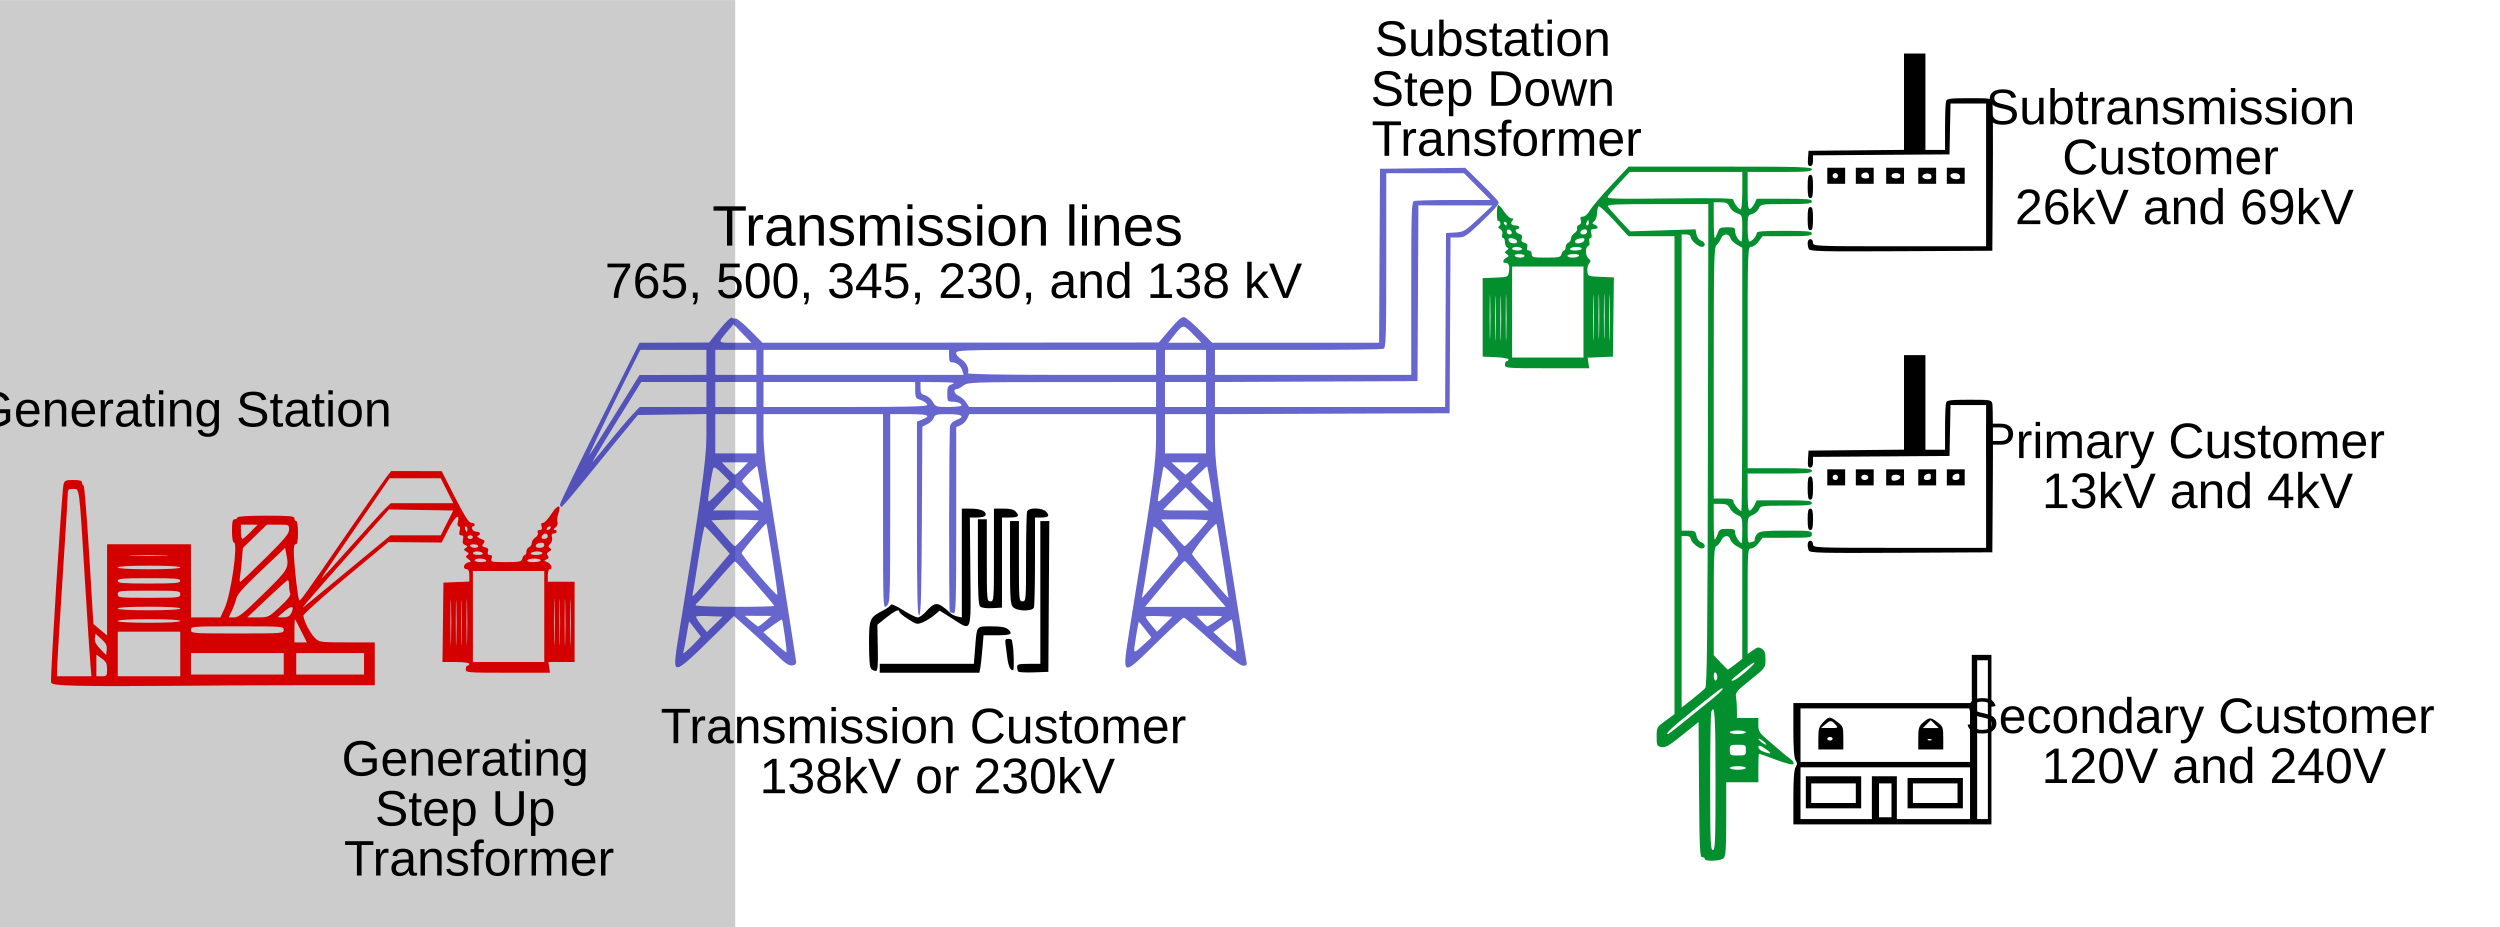
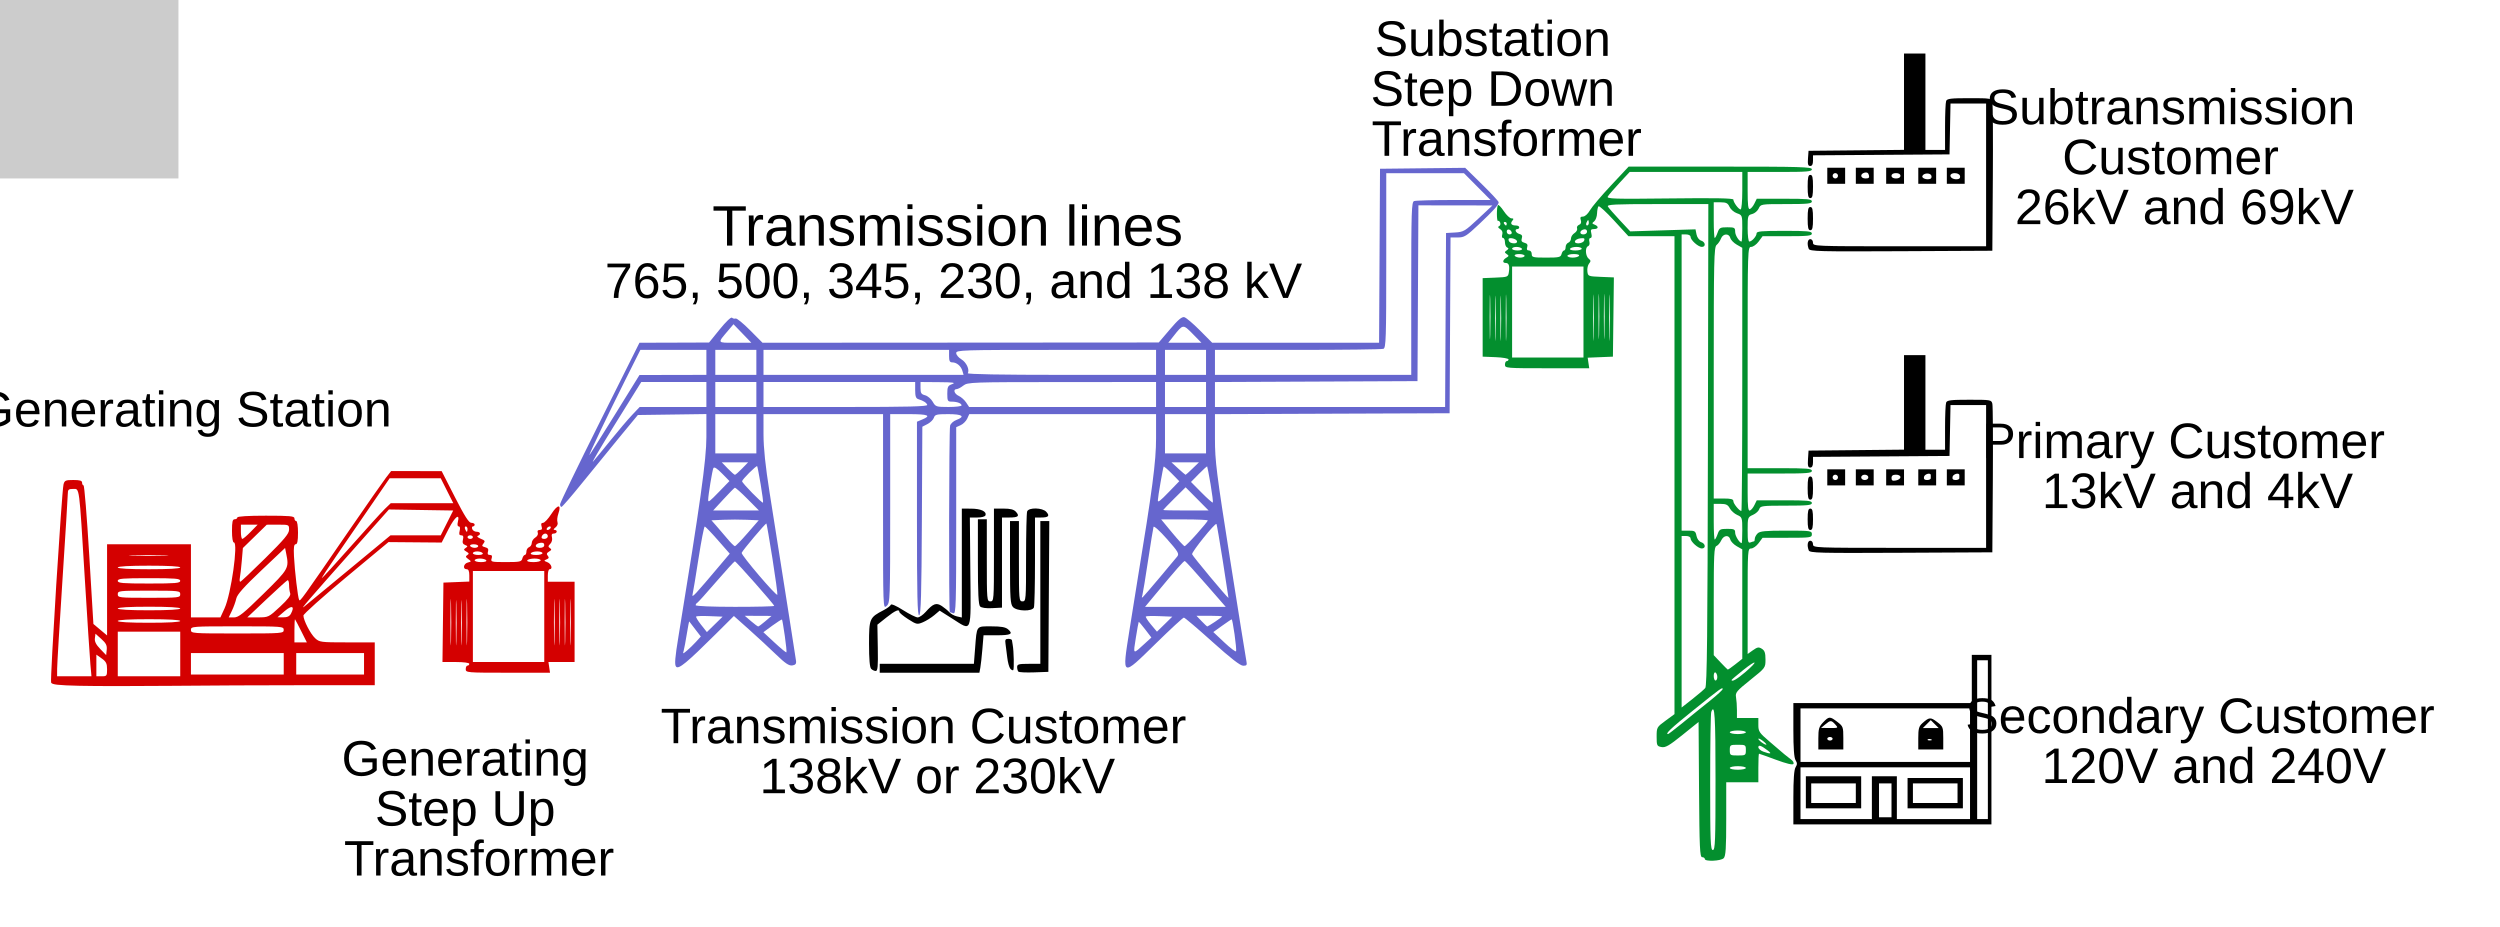
<svg xmlns="http://www.w3.org/2000/svg" height="519" width="1401" version="1.0">
  <defs />
+   <path id="outline" fill="000000" opacity="0.2" d="m0,0L0,100,100,100,100,0,z" />
  <g transform="translate(187.5,-288.8622)">
-     <path id="outline" fill="000000" opacity="0.2" d="m-187.5,288.9L-187.5,1688.9,224.5,1688.9,224.5,288.9z" />
    <path fill="#d40000" d="m-142.65,673.19c-12.494-0.304-15.765-0.673-16.209-1.83-0.628-1.637,5.976-107.12,6.949-111,0.564-2.245,1.134-2.504,5.52-2.504,3.681,0,4.892,0.371,4.892,1.5,0,0.825,0.37,1.5,0.821,1.5s1.878,17.478,3.169,38.84l2.348,38.84,3.831,3.216,3.831,3.216v-25.556-25.556h23.5,23.5v20.5,20.5h8.256,8.256l2.345-5.111c3.644-7.944,7.734-36.889,5.213-36.889-0.649,0-1.069-2.555-1.069-6.5,0-5.111,0.321-6.5,1.5-6.5,0.825,0,1.5-0.45,1.5-1,0-0.625,6-1,16-1,13.556,0,16,0.229,16,1.5,0,0.825,0.45,1.5,1,1.5,0.564,0,1,2.833,1,6.5,0,4.66-0.367,6.5-1.297,6.5-0.968,0-1.213,1.714-0.963,6.75,0.409,8.267,2.199,23.341,2.907,24.487,0.561,0.908,1.158,0.077,27.843-38.737,9.831-14.3,19.181-27.688,20.777-29.75l2.901-3.75,14.166,0.009,14.166,0.009,7.389,14.491c5.515,10.816,7.861,14.491,9.25,14.491,1.023,0,1.861,0.45,1.861,1s-0.436,1-0.969,1c-0.533,0-0.71,0.675-0.393,1.5,0.317,0.825,1.427,1.5,2.469,1.5,2.124,0,2.567,1.583,0.643,2.297-0.693,0.257,0.024,0.97,1.609,1.6,2.421,0.962,2.664,1.371,1.586,2.67-1.07,1.289-0.923,1.626,0.919,2.107,1.596,0.417,2.03,1.084,1.597,2.449-0.417,1.312-0.104,1.876,1.039,1.876,1.18,0,1.458,0.557,1,2-0.601,1.895-0.18,2,8.026,2,7.82,0,8.712-0.194,9.184-2,0.288-1.1,0.921-2,1.406-2,0.486,0,0.883-0.852,0.883-1.893,0-1.041,0.675-2.152,1.5-2.469,0.825-0.317,1.5-1.381,1.5-2.366,0-0.985,0.887-2.345,1.972-3.022,1.156-0.722,1.732-1.856,1.393-2.74-0.374-0.975,0.013-1.509,1.095-1.509,1.219,0,1.502-0.544,1.04-2-0.437-1.378-0.18-2,0.828-2,0.805,0,2.924-2.276,4.709-5.058,3.482-5.427,5.749-5.495,3.873-0.116-0.613,1.76-0.837,3.926-0.496,4.814,0.366,0.954-0.104,2.163-1.148,2.956-1.071,0.813-1.275,1.354-0.517,1.373,1.869,0.048,1.51,2.032-0.367,2.032-1.157,0-1.458,0.605-1.059,2.131,0.323,1.235-0.079,2.768-0.957,3.645-1.237,1.237-1.272,1.674-0.191,2.388,1.05,0.692,0.95,1.093-0.482,1.935-1.345,0.791-1.53,1.395-0.724,2.365,0.808,0.973,0.632,1.484-0.695,2.019-1.595,0.644-1.546,0.805,0.474,1.585,2.218,0.855,3.196,3.932,1.25,3.932-0.55,0-1,1.575-1,3.5v3.5h7.5,7.5v22.5,22.5h-7.327-7.327l0.44,3,0.44,3h-23.614c-22.947,0-23.614-0.057-23.614-2,0-1.1,0.45-2,1-2s1-0.45,1-1c0-0.578-3.173-1-7.519-1h-7.519l0.269-22.25,0.269-22.25,7.25-0.294,7.25-0.294v-3.456c0-2.405-0.456-3.456-1.5-3.456-2.313,0-1.774-3.115,0.648-3.749,2.083-0.545,2.091-0.603,0.255-1.946-1.526-1.116-1.629-1.548-0.528-2.228,1.096-0.678,0.997-1.06-0.505-1.942-1.596-0.938-1.655-1.24-0.398-2.063,1.256-0.823,1.208-1.066-0.324-1.654-1.3-0.499-1.633-1.342-1.203-3.054,0.431-1.718,0.173-2.365-0.945-2.365-1.141,0-1.376-0.645-0.911-2.5,0.391-1.559,0.203-2.5-0.5-2.5-0.69,0-0.894-0.929-0.527-2.391,1.344-5.355-1.609-3.134-5.215,3.923l-3.83,7.52-14.904-0.13-14.903-0.13-23.847,19.83c-13.116,10.904-23.837,20.511-23.824,21.349,0.039,2.703,3.945,10.263,6.55,12.678,2.429,2.251,3.158,2.346,17.98,2.346h15.448v12,12l-39.75,0.002c-21.862,0.001-55.5,0.161-74.75,0.356s-42.044,0.183-50.653-0.026zm5.802-12.081c-0.335-3.712-1.749-25.425-3.142-48.25-3.218-52.74-2.858-50-6.569-50-2.537,0-2.94,0.376-2.949,2.75-0.006,1.512-1.349,23.225-2.985,48.25s-2.982,47.412-2.99,49.75l-0.015,4.25h9.629,9.629zm9.351,2.818c0-3.227-0.538-4.315-3-6.068l-3-2.136v6.068,6.068h3c2.825,0,3-0.23,3-3.932zm41-8.568,0-12.5-17.5,0-17.5,0,0,12.5,0,12.5,17.5,0,17.5,0zm58,5.5,0-6-26,0-26,0,0,6,0,6,26,0,26,0zm45,0,0-6-19,0-19,0,0,6,0,6,19,0,19,0zm101-26.5,0-25.5-20,0-20,0,0,25.5,0,25.5,20,0,20,0zm-52.253-7.196c-0.177-5.942-0.323-1.354-0.323,10.196s0.144,16.412,0.322,10.804c0.178-5.608,0.179-15.058,0.002-21zm2.999,0.446c-0.178-5.638-0.324-1.025-0.324,10.25s0.146,15.888,0.324,10.25c0.178-5.638,0.178-14.862,0-20.5zm3,0c-0.178-5.638-0.324-1.025-0.324,10.25s0.146,15.888,0.324,10.25c0.178-5.638,0.178-14.862,0-20.5zm3.001-0.446c-0.177-5.942-0.323-1.354-0.323,10.196s0.144,16.412,0.322,10.804c0.178-5.608,0.179-15.058,0.002-21zm49,0c-0.177-5.942-0.323-1.354-0.323,10.196s0.144,16.412,0.322,10.804c0.178-5.608,0.179-15.058,0.001-21zm3,0c-0.177-5.942-0.323-1.354-0.323,10.196s0.144,16.412,0.322,10.804c0.178-5.608,0.179-15.058,0.001-21zm3,0c-0.177-5.942-0.323-1.354-0.323,10.196s0.144,16.412,0.322,10.804c0.178-5.608,0.179-15.058,0.001-21zm3,0c-0.177-5.942-0.323-1.354-0.323,10.196s0.144,16.412,0.322,10.804c0.178-5.608,0.179-15.058,0.001-21zm-262.94,19.803-3.31-2.972-0.328,2.554c-0.233,1.814,0.636,3.552,3,6l3.328,3.447,0.31-3.029c0.244-2.378-0.4-3.667-3-6zm112.02-4.358c-1.724-3.438-3.292-6.438-3.485-6.667-0.193-0.229-0.35,2.583-0.35,6.25v6.667h3.485,3.485zm-9.835-0.75c0-1.949-0.667-2-26-2s-26,0.051-26,2,0.667,2,26,2,26-0.051,26-2zm-58-5c0-0.629-6.5-1-17.5-1s-17.5,0.371-17.5,1,6.5,1,17.5,1,17.5-0.371,17.5-1zm46.601-15.173c14.317-14.076,14.452-14.314,12.781-22.666l-0.618-3.089-13.338,12.626c-9.739,9.218-13.517,13.459-14,15.714-0.364,1.698-1.468,4.775-2.453,6.838l-1.792,3.75h3.01c2.517,0,5.208-2.16,16.409-13.173zm9.28,7.226c4.529-4.206,6.198-6.403,5.75-7.571-0.347-0.905-0.631-2.996-0.631-4.647,0-1.651-0.384-2.852-0.854-2.668-0.47,0.183-5.737,4.946-11.706,10.583l-10.852,10.25,5.956-0.011c5.882-0.011,6.036-0.085,12.338-5.936zm6.147,3.895c2.305-4.307,0.607-5.008-3.528-1.458l-4,3.435,3.215,0.037c2.244,0.026,3.547-0.582,4.313-2.015zm-62.023-2.94c0-0.629-6.5-1-17.5-1s-17.5,0.371-17.5,1,6.5,1,17.5,1,17.5-0.371,17.5-1zm94.668-21.856,23.168-19.144,14.069,0,14.069,0,3.503-6.956,3.503-6.956-18.014-0.294-18.014-0.294-21.227,23.893c-24.276,27.325-28.94,32.757-26.187,30.501,1.078-0.884,12.386-10.221,25.128-20.75zm-94.668,13.86c0-1.924-0.667-2-17.5-2s-17.5,0.076-17.5,2,0.667,2,17.5,2,17.5-0.076,17.5-2zm0-7.5c0-1.276-2.611-1.5-17.5-1.5s-17.5,0.224-17.5,1.5,2.611,1.5,17.5,1.5,17.5-0.224,17.5-1.5zm47.667-12.702c10.787-10.682,13.333-13.736,13.333-16,0-2.767-0.068-2.797-6.25-2.78l-6.25,0.018-6.695,6.535-6.695,6.535-0.612,7.197c-0.337,3.958-0.82,8.21-1.074,9.447-0.254,1.238-0.154,2.25,0.224,2.25,0.377,0,6.686-5.941,14.019-13.202zm47.865-6.548c8.64-9.762,17.223-19.212,19.074-21l3.365-3.25h17.527,17.527l-3.525-7-3.525-7h-14.302-14.302l-10.12,14.75c-5.566,8.113-14.229,20.712-19.25,28-5.021,7.287-8.915,13.25-8.653,13.25,0.262,0,7.546-7.987,16.185-17.75zm-95.532,11.75c0-0.629-6.5-1-17.5-1s-17.5,0.371-17.5,1,6.5,1,17.5,1,17.5-0.371,17.5-1zm171.5-4c-0.34-0.55-1.942-1-3.559-1s-2.941,0.45-2.941,1,1.602,1,3.559,1c2.118,0,3.309-0.405,2.941-1zm30.5,0c0-0.55-1.548-1-3.441-1-1.893,0-3.719,0.45-4.059,1-0.373,0.604,0.99,1,3.441,1,2.232,0,4.059-0.45,4.059-1zm-210.8-2.746c-5.115-0.182-13.215-0.181-18,0.002-4.785,0.183-0.599,0.332,9.301,0.331,9.9-0.001,13.815-0.151,8.699-0.333zm178.3-1.25c-0.34-0.55-1.716-1-3.059-1s-2.441,0.45-2.441,1,1.377,1,3.059,1c1.785,0,2.802-0.417,2.441-1zm33.5,0c0-0.55-1.323-1-2.941-1-1.617,0-3.219,0.45-3.559,1-0.368,0.595,0.823,1,2.941,1,1.958,0,3.559-0.45,3.559-1zm-36-4c0-0.55-1.152-1-2.559-1-1.451,0-2.292,0.433-1.941,1,0.34,0.55,1.492,1,2.559,1s1.941-0.45,1.941-1zm37-0.57c0-1.042-0.729-1.462-2.172-1.25-3.201,0.471-3.544,2.82-0.412,2.82,1.681,0,2.583-0.549,2.583-1.57zm-164.5-7.43,3.906-4-4.703,0-4.703,0,0,4c0,2.2,0.359,4,0.797,4s2.555-1.8,4.703-4zm124.5,3c0-0.55-0.675-1-1.5-1s-1.5,0.45-1.5,1,0.675,1,1.5,1,1.5-0.45,1.5-1zm42-0.5c0-0.825-0.627-1.5-1.393-1.5-0.766,0-1.652,0.675-1.969,1.5-0.392,1.02,0.054,1.5,1.393,1.5,1.083,0,1.969-0.675,1.969-1.5zm-45-4c0-0.825-0.436-1.5-0.969-1.5-0.533,0-0.71,0.675-0.393,1.5,0.317,0.825,0.752,1.5,0.969,1.5,0.216,0,0.393-0.675,0.393-1.5zm46.5-0.5c0.34-0.55,0.168-1-0.382-1s-1.278,0.45-1.618,1c-0.34,0.55-0.168,1,0.382,1s1.278-0.45,1.618-1z" />
    <path fill="#038f2e" d="M767.88,770.23c0-0.55-0.67-1-1.49-1-1.29,0-1.52-5.13-1.75-37.89l-0.26-37.9-9.05,7.3c-7.48,6.02-9.52,7.2-11.75,6.77-2.53-0.48-2.7-0.85-2.7-5.81,0-5.21,0.09-5.37,5-8.97l5-3.67v-133.92-133.91h-12.91-12.9l-8.02-8.75c-4.41-4.8-8.34-8.42-8.74-8.02-0.39,0.4-0.76,2.19-0.82,3.99s-0.79,3.81-1.61,4.46c-1.32,1.03-1.29,1.26,0.25,1.85,2.42,0.94,2.2,2.47-0.36,2.47-1.75,0-2,0.42-1.48,2.5,0.39,1.57,0.2,2.5-0.51,2.5-0.65,0-0.91,0.87-0.6,2.06,0.32,1.21,0,2.27-0.77,2.56-1.73,0.67-1.44,5.57,0.43,7.02,1.2,0.94,1.23,1.42,0.18,2.69-0.71,0.85-1.14,2.81-0.96,4.36,0.31,2.76,0.44,2.81,7.59,3.1l7.27,0.3-0.27,22.2-0.27,22.21-7.07,0.29-7.07,0.29,0.43,2.96,0.44,2.96h-23.62c-22.94,0-23.61-0.06-23.61-2,0-1.1,0.45-2,1-2s1-0.43,1-0.96c0-0.52-3.26-1.09-7.25-1.25l-7.25-0.29v-22-22l7.14-0.29c6.97-0.29,7.15-0.36,7.55-3.09,0.53-3.59,0-5.12-1.77-5.12-1.97,0-1.78-1.69,0.33-2.93,1.53-0.9,1.56-1.16,0.25-2.05-1.33-0.91-1.33-1.14,0-2.1,1.13-0.81,1.19-1.2,0.25-1.58-0.69-0.28-1.25-1.6-1.25-2.93,0-1.32-0.48-2.41-1.07-2.41-0.6,0-0.8-0.85-0.45-1.93,0.39-1.25-0.02-2.32-1.19-3.06-1.2-0.76-1.4-1.29-0.6-1.63,0.66-0.28,0.95-1.15,0.65-1.94s-0.85-1.24-1.22-1.01c-0.84,0.51-0.85-8.04-0.02-8.87,0.33-0.33,1.8,1.21,3.27,3.42,1.46,2.21,3.38,4.02,4.27,4.02,1.23,0,1.34,0.31,0.49,1.34-1.32,1.59-0.5,2.66,2.04,2.66,1,0,1.83,0.45,1.83,1s-0.45,1-1,1c-1.85,0-1.02,2.18,1.03,2.72,1.47,0.38,1.86,1.06,1.41,2.47-0.46,1.43-0.06,2.09,1.5,2.5,1.52,0.4,1.95,1.08,1.52,2.43-0.41,1.29-0.11,1.88,0.97,1.88,0.9,0,1.57,0.85,1.57,2,0,1.83,0.67,2,8.09,2,7.26,0,8.15-0.21,8.62-2,0.29-1.1,0.92-2,1.41-2,0.48,0,0.88-0.85,0.88-1.9,0-1.04,0.67-2.15,1.5-2.46,0.82-0.32,1.5-1.39,1.5-2.37,0-0.99,0.89-2.35,1.97-3.02,1.09-0.68,1.73-1.86,1.44-2.61-0.29-0.76,0.21-1.66,1.1-2.01,1.1-0.42,1.42-1.28,0.99-2.63-0.48-1.52-0.18-2,1.23-2,1.09,0,2.7-1.45,3.85-3.45,1.08-1.9,6.41-8.2,11.85-14l9.88-10.55h51.34c44.98,0,51.35,0.18,51.35,1.5,0,1.28-2.67,1.5-18,1.5h-18v10.58c0,8.02,0.3,10.49,1.25,10.18,0.69-0.23,1.84-1.61,2.55-3.09l1.31-2.67h15.44c13.07,0,15.45,0.23,15.45,1.5,0,1.26-2.26,1.5-14.34,1.5-14.28,0-14.34,0.01-15.47,2.47-0.62,1.36-2.26,2.76-3.66,3.11-2.42,0.61-2.53,0.95-2.53,8.03,0,4.06,0.42,7.39,0.93,7.39,1.42,0,4.07-2.97,4.07-4.57,0-1.18,2.73-1.43,15.5-1.43,13.11,0,15.5,0.23,15.5,1.5,0,1.26-2.2,1.5-13.81,1.5h-13.82l-2.21,3c-1.22,1.65-3.11,3-4.19,3-1.94,0-1.97,0.98-1.97,62v62h18c15.33,0,18,0.22,18,1.5s-2.67,1.5-18,1.5h-18v10.58c0,8.02,0.3,10.49,1.25,10.18,0.69-0.23,1.84-1.61,2.55-3.09l1.31-2.67h15.44c13.07,0,15.45,0.23,15.45,1.5,0,1.26-2.27,1.5-14.43,1.5-13.4,0-14.48,0.14-15.05,1.94-0.34,1.06-1.94,2.52-3.57,3.24-2.88,1.28-2.95,1.48-2.95,8.67,0,6.3,0.23,7.27,1.58,6.75,0.87-0.33,1.77-0.6,2-0.6s0.42-0.64,0.42-1.43,0.71-2.14,1.57-3c1.28-1.28,4.22-1.57,16-1.57,13.76,0,14.43,0.09,14.43,2,0,1.9-0.67,2-13.81,2h-13.82l-2.21,3c-1.22,1.65-3.11,3-4.19,3-1.92,0-1.97,0.81-1.97,29.57v29.56l2.95-2.1c2.52-1.79,3.26-1.92,5-0.83,1.59,0.99,2.05,2.33,2.05,5.98,0,4.69-0.01,4.7-8.51,11.5-7.74,6.21-8.45,7.08-8,9.69,0.28,1.58,0.51,4.85,0.51,7.25v4.38h6,6v3.94c0,3.59,0.54,4.4,6.25,9.26,3.44,2.93,7.15,6.1,8.25,7.05,1.1,0.94,2.86,2.33,3.9,3.08,1.05,0.75,1.61,1.84,1.26,2.41-0.42,0.68-3.87-0.14-9.79-2.34-5.03-1.87-9.31-3.4-9.51-3.4s-0.36,3.6-0.36,8v8h-9-9v20.57c0,16.49-0.28,20.85-1.43,22-1.62,1.62-10.57,1.98-10.57,0.43zm6-44.5c0-35.91-0.45-42.99-2.39-37.92-0.34,0.87-0.61,18.64-0.61,39.5,0,33.04,0.19,37.92,1.5,37.92s1.5-5.06,1.5-39.5zm17-6.5c0-0.55-2.03-1-4.5-1-2.48,0-4.5,0.45-4.5,1s2.02,1,4.5,1c2.47,0,4.5-0.45,4.5-1zm0-10c0-2.89-0.17-3-4.5-3s-4.5,0.11-4.5,3,0.17,3,4.5,3,4.5-0.11,4.5-3zm12.5,0.39c-3.87-2.98-5.5-3.57-5.5-2.01,0,0.8,1.24,1.9,2.75,2.46,4.02,1.46,5.02,1.3,2.75-0.45zm-2.64-5.31c-1.3-1.05-2.55-1.72-2.79-1.49-0.51,0.51,3.07,3.33,4.29,3.38,0.47,0.01-0.2-0.83-1.5-1.89zm-46.19-9.63c3.75-3.05,7.5-6.1,8.33-6.77,0.82-0.68,4.54-3.66,8.25-6.63,3.71-2.98,6.75-5.8,6.75-6.28,0-1.26-1.1-0.47-16.79,12.17-12.28,9.88-15.63,13.06-13.79,13.06,0.23,0,3.49-2.5,7.25-5.55zm36.33,4.55c0-0.55-2.03-1-4.5-1-2.48,0-4.5,0.45-4.5,1s2.02,1,4.5,1c2.47,0,4.5-0.45,4.5-1zm-22.75-24.8c0.98-1.19,1.3-30.22,1.48-136.36l0.24-134.84h-28.54c-24.06,0-28.41,0.22-27.73,1.39,0.44,0.76,3.43,4.2,6.66,7.65l5.85,6.26,18.29-0.58,18.28-0.57,0.57,2.84c0.33,1.67,1.41,3.12,2.61,3.49,2.45,0.78,2.73,3.52,0.35,3.52-2.04,0-6.31-3.84-6.31-5.68,0-0.74-1.09-1.32-2.5-1.32h-2.5v83,83h3.87c3.49,0,3.94,0.29,4.46,2.92,0.35,1.73,1.42,3.18,2.63,3.56,2.45,0.78,2.73,3.52,0.35,3.52-2.04,0-6.31-3.84-6.31-5.68,0-0.74-1.09-1.32-2.5-1.32h-2.5v48.06,48.07l6-4.71c3.3-2.6,6.56-5.39,7.25-6.22zm6.75-6.14c0-1.07-0.45-2.22-1-2.56-0.57-0.35-1,0.49-1,1.94,0,1.41,0.45,2.56,1,2.56s1-0.88,1-1.94zm15.59-2.68c7.63-6.52,6.75-7.52-1.09-1.23-3.58,2.86-6.5,5.35-6.5,5.53,0,1.32,3.01-0.39,7.59-4.3zm-5.49-4.47l3.9-3.08-0.01-30.67v-30.66l-3.09-1.76c-1.7-0.97-3.33-2.66-3.61-3.75-0.73-2.8-3.75-2.48-5.12,0.54-0.64,1.39-1.83,2.78-2.66,3.1-1.3,0.5-1.51,4.79-1.51,30.87v30.29l3.75,3.97c2.06,2.19,3.91,4.03,4.1,4.1,0.2,0.08,2.11-1.25,4.25-2.95zm3.9-75.17c0-7.01-0.1-7.3-2.84-8.51-1.56-0.69-3.44-2.38-4.17-3.74-1.06-1.99-2.1-2.49-5.16-2.49h-3.83v10c0,5.5,0.25,10,0.55,10s1.02-1.35,1.6-3c0.95-2.72,1.45-3,5.45-3,3.85,0,4.4,0.27,4.4,2.17,0,1.82,2.51,5.83,3.65,5.83,0.19,0,0.35-3.27,0.35-7.26zm-0.01-84.49v-73.75l-3.09-1.76c-1.7-0.97-3.33-2.66-3.61-3.75-0.72-2.73-4.14-2.53-5.21,0.3-0.48,1.26-1.59,2.89-2.48,3.62-1.44,1.2-1.6,8.34-1.6,71.71v70.38h5.5c4.22,0,5.5,0.35,5.5,1.5,0,1.39,3.36,5.5,4.5,5.5,0.27,0,0.5-33.19,0.49-73.75zm-88.99-37.75v-25.5h-20-20v25.5,25.5h20,20v-25.5zm-49.26-6.75c-0.17-5.64-0.32-1.03-0.32,10.25,0,11.27,0.15,15.89,0.32,10.25,0.18-5.64,0.18-14.86,0-20.5zm3,0c-0.17-5.64-0.32-1.03-0.32,10.25,0,11.27,0.15,15.89,0.32,10.25,0.18-5.64,0.18-14.86,0-20.5zm3.01-0.45c-0.18-5.94-0.33-1.35-0.33,10.2s0.15,16.41,0.32,10.8c0.18-5.61,0.18-15.06,0.01-21zm49,0c-0.18-5.94-0.33-1.35-0.33,10.2s0.15,16.41,0.32,10.8c0.18-5.61,0.18-15.06,0.01-21zm9,0c-0.18-5.94-0.33-1.35-0.33,10.2s0.15,16.41,0.32,10.8c0.18-5.61,0.18-15.06,0.01-21zm-67.01-0.11c-0.18-5.33-0.32-0.69-0.32,10.31s0.15,15.36,0.33,9.69c0.17-5.66,0.17-14.66-0.01-20zm61-0.44c-0.17-5.64-0.32-1.03-0.32,10.25,0,11.27,0.15,15.89,0.32,10.25,0.18-5.64,0.18-14.86,0-20.5zm3,0c-0.17-5.64-0.32-1.03-0.32,10.25,0,11.27,0.15,15.89,0.32,10.25,0.18-5.64,0.18-14.86,0-20.5zm-44.74-23.75c0-0.55-1.38-1-3.06-1-1.78,0-2.8,0.41-2.44,1,0.34,0.55,1.72,1,3.06,1s2.44-0.45,2.44-1zm30.5,0c0.37-0.6-0.82-1-2.94-1-1.96,0-3.56,0.45-3.56,1s1.32,1,2.94,1,3.22-0.45,3.56-1zm-32-4c-0.34-0.55-1.72-1-3.06-1s-2.44,0.45-2.44,1,1.38,1,3.06,1c1.78,0,2.8-0.42,2.44-1zm33.5,0c0-0.55-1.32-1-2.94-1s-3.22,0.45-3.56,1c-0.37,0.59,0.82,1,2.94,1,1.96,0,3.56-0.45,3.56-1zm-36.25-4.25c-0.47-1.45-4.75-2.34-4.75-0.99,0,1.43,1.17,2.24,3.25,2.24,1.09,0,1.74-0.54,1.5-1.25zm37.64-0.32c0.46-1.22,0.01-1.49-2.07-1.25-1.47,0.18-2.85,0.88-3.08,1.57-0.61,1.87,4.43,1.56,5.15-0.32zm88.61-6.83c0-7.33-0.03-7.42-3-8.45-1.65-0.58-3.52-2.19-4.16-3.6-0.95-2.09-1.86-2.55-5-2.55h-3.84v10c0,5.5,0.25,10,0.55,10s1.02-1.35,1.6-3c0.95-2.72,1.45-3,5.45-3,3.99,0,4.4,0.22,4.4,2.43,0,2.08,2.24,5.57,3.57,5.57,0.24,0,0.43-3.33,0.43-7.4zm-129.23,2.21c-0.62-1.85-2.77-2.16-2.77-0.4,0,0.88,0.71,1.59,1.58,1.59s1.41-0.54,1.19-1.19zm42.23-0.39c0-0.93-0.68-1.44-1.67-1.25-2.51,0.49-2.85,2.83-0.41,2.83,1.22,0,2.08-0.65,2.08-1.58zm-45-4.42c0-0.55-0.48-1-1.06-1s-0.78,0.45-0.44,1,0.82,1,1.06,1,0.44-0.45,0.44-1zm46-0.5c0-0.83-0.18-1.5-0.39-1.5-0.22,0-0.66,0.67-0.97,1.5-0.32,0.82-0.14,1.5,0.39,1.5s0.97-0.68,0.97-1.5zm86-18v-10.5h-31.55-31.56l-5.69,6.12c-3.14,3.37-6.09,6.8-6.57,7.63-0.77,1.33,3.27,1.45,34.75,1.08,25.05-0.31,35.62-0.11,35.62,0.65,0,1.53,2.93,5.52,4.06,5.52,0.53,0,0.94-4.59,0.94-10.5z" />
    <g id="gtransmission">
      <path id="ptransmission" opacity="0.6" fill="#0000AE" d="M191.37,662.45c-0.93-1.12-0.63-4.88,1.39-17.22,12.19-74.4,15.6-98.8,15.6-111.47v-12.86l-19.2,0.27-19.21,0.27-10.33,12.5c-5.68,6.88-15.14,18.47-21.01,25.75-5.88,7.29-11.04,13.25-11.47,13.25s-0.78-0.67-0.78-1.49c0-0.83,10.01-21.53,22.24-46l22.25-44.51,19.5-0.06,19.51-0.07,5.99-7.4c3.47-4.29,6.36-7.02,6.87-6.51,0.49,0.49,1.4,0.69,2.02,0.45,0.63-0.24,4.28,2.72,8.1,6.58l6.97,7.01,111.02-0.07,111.03-0.08,6.24-7.33c4.6-5.41,6.73-7.21,8.1-6.85,1.03,0.27,4.96,3.61,8.74,7.41l6.87,6.92h46.76,46.77l0.26-48.75,0.26-48.75,23.87-0.27,23.86-0.26,9.39,9.2c5.16,5.06,9.38,9.61,9.38,10.11,0,1.44-2.92,4.69-11.2,12.48-6.93,6.53-8.1,7.24-11.74,7.24h-4.04l-0.26,49.25-0.26,49.25-65.75,0.26-65.75,0.26v13.79c0,12.42,0.85,19.17,8.51,67.75,4.69,29.67,8.77,55.18,9.08,56.69,0.49,2.38,0.25,2.75-1.78,2.75-1.61,0-7.07-4.25-17.33-13.47-8.24-7.42-15.39-13.49-15.89-13.5-0.5-0.02-7.62,6.56-15.83,14.61-19.19,18.82-18.86,18.98-14.74-7.16,1.65-10.44,3.66-23.03,4.48-27.98,8.44-51.21,10.5-66.89,10.5-79.99v-13.51h-52.34-52.34l-1.15,2.52c-0.63,1.38-2.27,3.03-3.66,3.66l-2.51,1.14v52.45c0,47.41-0.15,52.39-1.58,51.84-0.87-0.33-1.77-0.61-2-0.61-0.63,0-0.48-102.19,0.16-104.55,0.3-1.13,1.87-2.56,3.49-3.17,5.2-1.96,3.4-3.28-4.5-3.28-6.57,0-7.51,0.24-8.07,2.01-0.35,1.11-1.96,2.69-3.56,3.53l-2.92,1.51-0.26,52.64c-0.2,41.04-0.54,52.74-1.51,53.06-0.99,0.33-1.25-10.92-1.25-54.04v-54.46l3-1.25c5.28-2.19,3.26-3-7.5-3h-10.5v52.85c0,51.57-0.05,52.89-2,54.65-2,1.81-2,1.75-2-52.84v-54.66h-33.5-33.5l0.01,11.25c0.01,7.86,1.05,17.74,3.42,32.75,9.55,60.39,14.63,92.7,14.84,94.5,0.16,1.44-0.45,2.1-2.16,2.34-1.81,0.26-3.97-1.2-9-6.07-3.63-3.52-10.45-9.83-15.15-14.02l-8.55-7.62-9.95,9.9c-16.5,16.4-21.06,20.16-22.45,18.48zm11.18-13.92l2.69-2.96-3.14-4.06c-1.72-2.24-3.22-4.21-3.33-4.38-0.12-0.18-0.74,2.97-1.38,7-0.65,4.02-1.43,8.21-1.74,9.31-0.55,2-0.55,2,1.83,0.02,1.31-1.09,3.59-3.31,5.07-4.93zm49.76-3.28c-0.7-4.84-1.4-8.97-1.56-9.18-0.16-0.2-2.58,1.31-5.38,3.36l-5.07,3.73,6.27,5.82c3.44,3.2,6.43,5.65,6.64,5.45,0.2-0.21-0.2-4.34-0.9-9.18zm201.98,4.03l3.44-3.16-3.44-4.49c-1.89-2.47-3.53-4.4-3.65-4.29s-0.85,4.13-1.61,8.91c-1.56,9.72-1.83,9.56,5.26,3.03zm50.06-4.88c-0.66-4.65-1.37-8.46-1.59-8.46s-2.63,1.61-5.36,3.57l-4.96,3.56,6.21,5.85c3.42,3.22,6.37,5.42,6.56,4.9,0.19-0.53-0.2-4.77-0.86-9.42zm-294.06-10.25c-3.95-0.17-7.4-0.07-7.67,0.2-0.28,0.28,0.97,2.35,2.76,4.62l3.26,4.11,4.41-4.32,4.41-4.32-7.17-0.29zm252,0c-3.95-0.17-7.39-0.08-7.66,0.19-0.27,0.26,1.03,2.29,2.87,4.5l3.36,4.01,4.3-4.2,4.3-4.21-7.17-0.29zm-220.89,2.83l3.46-2.96-7.5-0.03-7.5-0.04,3.5,2.99c1.92,1.65,3.74,3,4.04,3,0.29,0,2.09-1.33,4-2.96zm251.98,0.33c2.19-1.45,3.98-2.8,3.98-3s-3.23-0.37-7.19-0.37h-7.18l2.87,3c1.58,1.65,3.02,3,3.21,3,0.18,0,2.12-1.18,4.31-2.63zm-247.02-8.91c0-0.8-21.33-24.96-22.04-24.96-0.33,0-5.06,5.18-10.51,11.5-5.45,6.33-10.25,11.65-10.68,11.84-0.42,0.18-0.77,0.74-0.77,1.25,0,0.52,9.33,0.91,22,0.91,12.1,0,22-0.24,22-0.54zm241.92-12.21c-6.12-7.01-11.42-12.83-11.78-12.93-0.6-0.17-4.66,4.43-17.12,19.43l-5.19,6.25h22.61,22.6l-11.12-12.75zm-271.61-11.4l4.77-5.65-6.66-7.6c-3.66-4.18-6.96-7.6-7.35-7.6-0.38,0-1.94,7.99-3.46,17.75-1.51,9.77-3.02,18.86-3.34,20.22-0.58,2.42,0.84,0.9,16.04-17.12zm245.77,7.65c4.66-5.5,9.07-10.78,9.8-11.73,1.18-1.53,0.5-2.68-5.79-9.8-4.06-4.61-7.29-7.51-7.52-6.77-0.22,0.72-1.59,9.18-3.05,18.8-1.45,9.63-2.89,18.4-3.2,19.5-0.65,2.37-1.16,2.89,9.76-10zm35.35-9.06c-1.78-11.32-3.39-20.71-3.58-20.89-0.77-0.7-13.95,15.67-13.66,16.97,0.22,1,19.77,24.46,20.39,24.48,0.05,0-1.37-9.25-3.15-20.56zm-252.41-1.5c-1.69-10.63-3.21-19.46-3.38-19.63-0.38-0.37-13.47,15.15-13.87,16.44-0.37,1.21,19.6,24.63,20,23.45,0.17-0.52-1.07-9.64-2.75-20.26zm-14.01-14.19l6.31-7.25-6.66-0.29c-3.66-0.17-9.62-0.17-13.25,0l-6.58,0.29,2.65,3c1.46,1.65,4.26,4.92,6.21,7.25,1.95,2.34,3.88,4.25,4.28,4.25,0.41,0,3.58-3.26,7.04-7.25zm251.84,0.34c3.38-3.8,6.15-7.18,6.15-7.5s-5.88-0.59-13.07-0.59h-13.07l6.2,7.5c3.42,4.13,6.53,7.5,6.93,7.5,0.39,0,3.48-3.11,6.86-6.91zm-251.86-19.59c-3.54-3.58-6.73-6.4-7.07-6.25-0.34,0.14-3.21,3.07-6.38,6.5l-5.76,6.25h12.83,12.83l-6.45-6.5zm252.01,0l-6.44-6.5-6.28,6.22c-3.46,3.43-6.28,6.35-6.28,6.5,0,0.16,5.72,0.28,12.72,0.28h12.72l-6.44-6.5zm-244.58-8.12c-0.91-5.43-1.79-10.03-1.96-10.21-0.45-0.51-8.46,7.48-8.46,8.44,0,1.01,11.24,12.49,11.74,11.99,0.19-0.19-0.4-4.79-1.32-10.22zm252.13-0.04c-0.92-5.39-1.78-9.9-1.92-10.04s-2.24,1.76-4.66,4.23l-4.4,4.48,5.91,5.97c3.25,3.29,6.09,5.78,6.32,5.56,0.23-0.23-0.34-4.82-1.25-10.2zm-275.19,3.91l5.57-5.75-4.18-4.25c-2.85-2.9-4.38-3.85-4.83-3-0.59,1.11-2.92,15.33-2.92,17.79,0,1.61,0.58,1.17,6.36-4.79zm252.13,0.05l5.52-5.71-4.19-4.27c-2.31-2.35-4.36-4.11-4.57-3.9-0.34,0.34-3.24,17.14-3.25,18.83,0,1.47,1.03,0.68,6.49-4.95zm-239.49-12.8l3.39-3.5h-7.39-7.39l3.39,3.5c1.87,1.93,3.67,3.5,4,3.5s2.13-1.57,4-3.5zm252.43,0l3.61-3.5h-7.72-7.71l3.82,3.5c2.1,1.93,3.95,3.5,4.11,3.5s1.91-1.57,3.89-3.5zm-325.82-16.22c4.09-5.08,9.36-11.27,11.71-13.75l4.28-4.53h18.7,18.7v-7-7h-18.25l-18.25,0.01-14.76,23.74c-8.12,13.07-13.6,22.4-12.17,20.75s5.95-7.15,10.04-12.22zm1.97-13.74l13.92-22.46,18.75-0.04,18.75-0.04v-7-7h-18.49-18.5l-8.64,17.25c-9.42,18.8-20.4,41.75-19.97,41.75,0.15,0,6.53-10.11,14.18-22.46zm79.42,10.46v-11h-11.5-11.5v11,11h11.5,11.5v-11zm252,0v-11h-11.5-11.5v11,11h11.5,11.5v-11zm-252-22v-7h-11.5-11.5v7,7h11.5,11.5v-7zm95.77,5.82c-0.41-1.23-2.09-2.31-5.02-3.21-1.33-0.41-1.75-1.63-1.75-5.08v-4.53h-42.5-42.5v7,7h46.08c34.94,0,45.99-0.28,45.69-1.18zm19.23,0.29c0-1.16-2.52-2.11-5.58-2.11-2.19,0-2.42-0.41-2.42-4.41,0-3.91,0.32-4.54,2.75-5.42,2.17-0.8,0.59-1.03-7.5-1.09l-10.25-0.08v3.39c0,2.81,0.44,3.51,2.57,4.04,1.41,0.36,3.32,1.98,4.25,3.6,1.62,2.85,1.95,2.96,8.93,2.97,3.99,0,7.25-0.4,7.25-0.89zm109-6.11v-7l-52.75,0.03c-50.81,0.02-52.84,0.09-55.25,1.97-1.38,1.08-3.06,1.97-3.75,1.98-2.17,0.04-1.35,2.66,1.2,3.82,1.34,0.61,3.19,2.26,4.11,3.66l1.67,2.54h52.38,52.39v-7zm28,0v-7h-11.5-11.5v7,7h11.5,11.5v-7zm134.24-41.75l0.26-48.75,5.06-0.29c4.76-0.28,5.53-0.74,13-7.72l7.94-7.43-20.74-0.03-20.74-0.03-0.26,49.25-0.26,49.25-56.75,0.26-56.75,0.26v6.99,6.99h64.49,64.49l0.26-48.75zm-386.24,23.75v-7h-11.5-11.5v7,7h11.5,11.5v-7zm115.47,4.75c-0.82-2.73-3.22-4.75-5.66-4.75-1.4,0-1.81-0.79-1.81-3.5v-3.5h-52-52v7,7h56.07,56.06l-0.66-2.25zm108.53-4.75v-7h-56c-53.08,0-56,0.1-56,1.79,0,0.98,1.3,2.55,2.89,3.49,2.82,1.67,4.76,5.87,3.58,7.77-0.37,0.6,19.06,0.95,52.47,0.95h53.06v-7zm28,0v-7h-11.5-11.5v7,7h11.5,11.5v-7zm115-41.39c0-43.21,0.17-48.46,1.58-49,0.87-0.33,10.87-0.61,22.23-0.61h20.64l-7.45-7.5-7.45-7.5h-21.78-21.77v48.9c0,43.66-0.17,48.95-1.58,49.5-0.87,0.33-22.47,0.6-48,0.6h-46.42v7,7h55,55v-48.39zm-374.81,25.2l-5-5.19-2.85,3.36c-6.31,7.45-6.54,7.02,3.7,7.02h9.15l-5-5.19zm252.34,0.22c-5.43-5.51-5.39-5.51-10.65,1.13l-3.05,3.84h9.3,9.29l-4.89-4.97z" />
      <path fill-opacity="0.0" stroke-opacity="0.0" stroke="#0000FF" d="M126.5,570L180.5,671,280.5,671,280.5,626,348.5,626,348.5,548,419.5,548,419.5,671,527.5,671,633.5,526,633.5,428,655.5,395,637.5,377,186.5,377z" />
      <text style="writing-mode:lr-tb;text-anchor:middle;text-align:center;" font-weight="normal" xml:space="preserve" font-stretch="normal" line-height="100%" font-variant="normal" y="426.51" x="358.536" font-family="Arial" font-style="normal" fill="#000000">
        <tspan style="writing-mode:lr-tb;text-anchor:middle;text-align:center;" font-size="32px" line-height="100%" y="426.51" x="362.973">Transmission lines </tspan>
        <tspan style="writing-mode:lr-tb;text-anchor:middle;text-align:center;" font-size="28px" line-height="100%" y="455.837" x="358.536">765, 500, 345, 230, and 138 kV</tspan>
      </text>
    </g>
    <flowRoot font-weight="normal" xml:space="preserve" font-size="20px" font-style="normal" font-family="Bitstream Vera Sans" fill="#000000">
      <flowRegion>
        <rect y="122.08" width="215.3" x="469.51" height="32.425" />
      </flowRegion>
      <flowPara />
    </flowRoot>
    <flowRoot font-weight="normal" xml:space="preserve" font-size="20px" font-style="normal" font-family="Bitstream Vera Sans" fill="#000000">
      <flowRegion>
        <rect y="105.22" width="290.53" x="387.8" height="32.425" />
      </flowRegion>
      <flowPara />
    </flowRoot>
    <text style="writing-mode:lr-tb;text-anchor:middle;text-align:center;" font-weight="normal" xml:space="preserve" font-size="28px" font-style="normal" font-stretch="normal" font-variant="normal" y="705.365" x="357.239" font-family="Arial" line-height="100%" fill="#000000">
      <tspan x="357.239" y="705.365">Transmission Customer</tspan>
      <tspan x="357.239" y="733.365">138kV or 230kV</tspan>
    </text>
    <text style="writing-mode:lr-tb;text-anchor:middle;text-align:center;" font-weight="normal" xml:space="preserve" font-size="28px" font-style="normal" font-stretch="normal" font-variant="normal" y="527.862" x="-57.5" font-family="Arial" line-height="100%" fill="#000000">
      <tspan x="-57.5" y="527.862">Generating Station</tspan>
      <tspan x="-57.5" y="555.862" />
    </text>
    <text style="writing-mode:lr-tb;text-anchor:middle;text-align:center;" font-weight="normal" xml:space="preserve" font-size="28px" font-style="normal" font-stretch="normal" font-variant="normal" y="723.523" x="100.433" font-family="Arial" line-height="100%" fill="#000000">
      <tspan x="100.433" y="723.523">Generating</tspan>
      <tspan x="100.433" y="751.523">Step Up</tspan>
      <tspan x="100.433" y="779.523">Transformer</tspan>
    </text>
    <text style="writing-mode:lr-tb;text-anchor:middle;text-align:center;" font-weight="normal" xml:space="preserve" font-size="28px" font-style="normal" font-stretch="normal" font-variant="normal" y="320.157" x="676.3" font-family="Arial" line-height="100%" fill="#000000">
      <tspan x="676.3" y="320.157">Substation</tspan>
      <tspan x="676.3" y="348.157">Step Down</tspan>
      <tspan x="676.3" y="376.157">Transformer</tspan>
    </text>
    <flowRoot style="writing-mode:lr-tb;text-anchor:middle;text-align:center;" font-weight="normal" xml:space="preserve" font-size="28px" font-stretch="normal" font-variant="normal" font-style="normal" font-family="Arial" line-height="100%" fill="#000000">
      <flowRegion>
        <rect y="76.689" width="77.82" x="208.82" height="32.425" />
      </flowRegion>
      <flowPara />
    </flowRoot>
    <text style="writing-mode:lr-tb;text-anchor:start;text-align:start;" font-weight="normal" xml:space="preserve" font-size="28px" font-style="normal" font-stretch="normal" font-variant="normal" y="358.475" x="1056.109" font-family="Arial" line-height="100%" fill="#000000">
      <tspan style="writing-mode:lr-tb;text-anchor:middle;text-align:center;" line-height="100%" y="358.475" x="1056.109">Subtransmission</tspan>
      <tspan style="writing-mode:lr-tb;text-anchor:middle;text-align:center;" line-height="100%" y="386.475" x="1056.109">Customer</tspan>
      <tspan style="writing-mode:lr-tb;text-anchor:middle;text-align:center;" line-height="100%" y="414.475" x="1056.109">26kV and 69kV</tspan>
    </text>
    <text style="writing-mode:lr-tb;text-anchor:middle;text-align:center;" font-weight="normal" xml:space="preserve" font-size="28px" font-style="normal" font-stretch="normal" font-variant="normal" y="545.567" x="1063.446" font-family="Arial" line-height="100%" fill="#000000">
      <tspan x="1063.446" y="545.567">Primary Customer</tspan>
      <tspan x="1063.446" y="573.567">13kV and 4kV</tspan>
    </text>
    <text style="writing-mode:lr-tb;text-anchor:middle;text-align:center;" font-weight="normal" xml:space="preserve" font-size="28px" font-style="normal" font-stretch="normal" font-variant="normal" y="699.643" x="1072.617" font-family="Arial" line-height="100%" fill="#000000">
      <tspan x="1072.617" y="699.643">Secondary Customer</tspan>
      <tspan x="1072.617" y="727.643">120V and 240V</tspan>
    </text>
    <path fill="#000" d="m817.5,735.85c0-10.216,0.396-15.648,1.24-17,0.987-1.581,0.987-2.392,0-3.973-0.844-1.352-1.24-6.784-1.24-17v-15.014h50,50v-13.5-13.5h5.5,5.5v47.5,47.5h-55.5-55.5zm44,0.014,0-12,7,0,7,0,0,12,0,12,20.5,0,20.5,0,0-14.5,0-14.5-47.5,0-47.5,0,0,14.5,0,14.5,20,0,20,0zm-37-3,0-9,15.5,0,15.5,0,0,9,0,9-15.5,0-15.5,0zm28,0.5,0-5.5-12.5,0-12.5,0,0,5.5,0,5.5,12.5,0,12.5,0zm29,0,0-8.5,15.5,0,15.5,0,0,8.5,0,8.5-15.5,0-15.5,0zm28,0,0-5.5-12.5,0-12.5,0,0,5.5,0,5.5,12.5,0,12.5,0zm17-30,0-44.5-3,0-3,0,0,44.5,0,44.5,3,0,3,0zm-54,34,0-9.5-3.5,0-3.5,0,0,9.5,0,9.5,3.5,0,3.5,0zm44-36.5,0-15-47.5,0-47.5,0,0,15,0,15,47.5,0,47.5,0zm-85,1.805c0-5.361,0.362-6.573,2.687-9,3.292-3.436,3.776-3.451,7.968-0.254,3.183,2.428,3.344,2.862,3.344,9v6.449h-7-7zm8,0.195c0-0.55-0.675-1-1.5-1s-1.5,0.45-1.5,1,0.675,1,1.5,1,1.5-0.45,1.5-1zm1.5-8c-2.243-2.479-2.7-2.482-5.639-0.033l-2.361,1.967,4.905,0.033c4.842,0.033,4.882,0.008,3.095-1.967zm46.5,7.674c0-5.293,0.367-6.656,2.25-8.351,3.837-3.454,4.617-3.526,8.244-0.76,3.362,2.564,3.506,2.936,3.506,9.055v6.381h-7-7zm7.188,0.643c-0.722-0.289-1.584-0.253-1.917,0.079-0.332,0.332,0.258,0.569,1.312,0.525,1.165-0.048,1.402-0.285,0.604-0.604zm2.035-8.539-2.222-2.222-2.222,2.222-2.222,2.222,4.444,0,4.444,0zm-591.22-31.27v-2.5h26.382,26.382l0.682-8.75c1.01-12.957,0.484-12.25,9.111-12.25,5.502,0,7.928,0.434,9.381,1.678,3.017,2.583,1.591,3.322-6.411,3.322h-7.356l-0.645,7.75c-0.355,4.263-0.879,8.988-1.165,10.5l-0.52,2.75h-27.921-27.921zm77.704,1.871c-0.387-0.387-0.704-1.529-0.704-2.537,0-1.59,0.864-1.833,6.5-1.833h6.5v-40-40h2.511,2.511l-0.261,42.25-0.261,42.25-8.046,0.287c-4.425,0.158-8.363-0.03-8.75-0.417zm-82.5-1.57c-0.808-0.808-1.2-5.369-1.2-13.961,0-14.24,0.251-14.822,8.158-18.899,2.012-1.037,3.828-2.397,4.037-3.022,0.227-0.68,2.973,0.51,6.842,2.964,3.555,2.255,7.247,4.104,8.206,4.11,0.958,0.005,2.983-1.384,4.5-3.088,4.186-4.701,5.94-5.341,9.056-3.299,1.465,0.96,3.347,2.519,4.183,3.466,0.836,0.946,2.757,2.001,4.269,2.345l2.75,0.625v-30.519-30.519l5.25,0.032c5.447,0.033,8.732,1.559,8.004,3.718-0.247,0.733-2.145,1.25-4.588,1.249l-4.17,0.01,0.278,30.501c0.322,35.318,1.128,33.265-10.238,26.077l-6.96-4.401-3.04,2.564c-1.672,1.41-4.541,3.193-6.376,3.962-3.168,1.327-3.583,1.239-8.25-1.756-2.703-1.734-4.914-3.557-4.914-4.049,0-1.805-2.331-0.802-7.265,3.126l-5.051,4.022,0.228,12.978c0.183,10.432-0.041,12.978-1.142,12.978-0.753,0-1.91-0.54-2.57-1.2zm77.944-0.127c-0.628-0.756-1.389-3.58-1.691-6.274-0.303-2.695-0.742-6.137-0.976-7.649-0.343-2.216-0.042-2.75,1.549-2.75,1.086,0,2.009,0.338,2.051,0.75s0.238,1.613,0.436,2.667c0.634,3.382,0.853,13.55,0.304,14.099-0.292,0.292-1.045-0.087-1.673-0.844zm1.511-34.502c-1.44-1.591-1.655-4.842-1.655-25v-23.171h2.5,2.5v22.5c0,21.833,0.059,22.5,2,22.5,1.945,0,2-0.667,2-24.418,0-13.43,0.273-25.13,0.607-26,0.89-2.318,8.578-2.14,10.74,0.249,2.077,2.295,1.245,3.169-3.014,3.169h-3.333v24.418c0,13.43-0.273,25.13-0.607,26-0.902,2.351-9.551,2.169-11.738-0.247zm-18.412-0.329c-0.92-0.92-1.24-7.41-1.24-25.04v-23.8h2.5,2.5v23c0,22.333,0.058,23,2,23,1.949,0,2-0.667,2-26v-26h5.345c3.911,0,5.79,0.491,7.002,1.831,2.161,2.388,1.234,3.169-3.764,3.168h-4.08v25.251,25.251l-5.507,0.293c-3.421,0.182-5.978-0.178-6.75-0.95zm464.37-31.41c-1.08-2.815-0.652-5.427,0.889-5.427,0.833,0,1.5,0.889,1.5,2,0,1.972,0.667,2,48.5,2h48.5v-40-40h-9.973-9.973l-0.277,14.25-0.278,14.25-38.25,0.262-38.25,0.262v2.988c0,2.036-0.495,2.988-1.555,2.988-1.231,0-1.491-0.989-1.25-4.75l0.305-4.75,26.75-0.266,26.75-0.266v-26.484-26.484h6,6v26.5,26.5h5.5,5.5v-12.418c0-6.83,0.273-13.13,0.607-14,0.508-1.325,2.62-1.582,12.981-1.582,12.004,0,12.39,0.067,12.921,2.25,0.301,1.238,0.422,20.475,0.269,42.75l-0.278,40.5-51.14,0.259c-45.984,0.233-51.201,0.099-51.75-1.332zm-0.61-17.43c0-4.667,0.333-6,1.5-6s1.5,1.333,1.5,6-0.333,6-1.5,6-1.5-1.333-1.5-6zm0-17.5c0-5.111,0.321-6.5,1.5-6.5s1.5,1.389,1.5,6.5-0.321,6.5-1.5,6.5-1.5-1.389-1.5-6.5zm11-6,0-4.5,5,0,5,0,0,4.5,0,4.5-5,0-5,0zm6,0c0-0.825-0.675-1.5-1.5-1.5s-1.5,0.675-1.5,1.5,0.675,1.5,1.5,1.5,1.5-0.675,1.5-1.5zm10,0,0-4.5,5,0,5,0,0,4.5,0,4.5-5,0-5,0zm7,0c0-0.833-0.889-1.5-2-1.5s-2,0.667-2,1.5,0.889,1.5,2,1.5,2-0.667,2-1.5zm10,0,0-4.5,5,0,5,0,0,4.5,0,4.5-5,0-5,0zm8-0.117c0-0.809-1.038-1.383-2.5-1.383-1.771,0-2.5,0.543-2.5,1.861,0,1.446,0.558,1.755,2.5,1.383,1.375-0.263,2.5-1.1,2.5-1.861zm10,0.117,0-4.5,5,0,5,0,0,4.5,0,4.5-5,0-5,0zm7,0.5v-1.75c0-1.579-3.49-0.663-3.81,1-0.234,1.212,0.3,1.75,1.736,1.75,1.14,0,2.073-0.45,2.073-1zm9-0.5,0-4.5,5,0,5,0,0,4.5,0,4.5-5,0-5,0zm7,0.5v-1.75c0-1.579-3.49-0.663-3.81,1-0.234,1.212,0.3,1.75,1.736,1.75,1.14,0,2.073-0.45,2.073-1zm-84.39-128.57c-1.08-2.815-0.652-5.427,0.889-5.427,0.833,0,1.5,0.889,1.5,2,0,1.972,0.667,2,48.5,2h48.5v-40-40h-9.973-9.973l-0.277,14.25-0.278,14.25-38.25,0.262-38.25,0.262v2.988c0,2.038-0.495,2.988-1.558,2.988-1.214,0-1.49-0.938-1.25-4.25l0.307-4.25,26.75-0.266,26.75-0.266v-26.984-26.984h6,6v27,27h5.5,5.5v-12.918c0-7.105,0.273-13.63,0.607-14.5,0.508-1.325,2.62-1.582,12.981-1.582,12.004,0,12.39,0.067,12.921,2.25,0.301,1.238,0.422,20.475,0.269,42.75l-0.278,40.5-51.14,0.259c-45.984,0.233-51.201,0.099-51.75-1.332zm-0.61-16.93c0-5.111,0.321-6.5,1.5-6.5s1.5,1.389,1.5,6.5-0.321,6.5-1.5,6.5-1.5-1.389-1.5-6.5zm0-18c0-5.111,0.321-6.5,1.5-6.5s1.5,1.389,1.5,6.5-0.321,6.5-1.5,6.5-1.5-1.389-1.5-6.5zm11-6,0-4.5,5,0,5,0,0,4.5,0,4.5-5,0-5,0zm6,0c0-0.825-0.675-1.5-1.5-1.5s-1.5,0.675-1.5,1.5,0.675,1.5,1.5,1.5,1.5-0.675,1.5-1.5zm10,0,0-4.5,5,0,5,0,0,4.5,0,4.5-5,0-5,0zm7.32-0.384c-0.334-1.276-1.11-1.722-2.406-1.383-2.767,0.724-2.384,3.267,0.493,3.267,1.865,0,2.295-0.424,1.914-1.884zm9.68,0.384,0-4.5,5,0,5,0,0,4.5,0,4.5-5,0-5,0zm8,0c0-0.933-0.944-1.5-2.5-1.5s-2.5,0.567-2.5,1.5,0.944,1.5,2.5,1.5,2.5-0.567,2.5-1.5zm10,0,0-4.5,5,0,5,0,0,4.5,0,4.5-5,0-5,0zm7.31-0.136c-0.645-1.681-4.459-1.453-5.037,0.302-0.406,1.235,2.416,2.237,4.414,1.567,0.653-0.219,0.933-1.06,0.623-1.868zm8.69,0.136,0-4.5,5,0,5,0,0,4.5,0,4.5-5,0-5,0zm7.33-0.083c-0.718-1.87-5.33-1.862-5.33,0.009,0,1.484,2.628,2.497,4.687,1.806,0.653-0.219,0.942-1.036,0.643-1.815z" />
  </g>
</svg>
